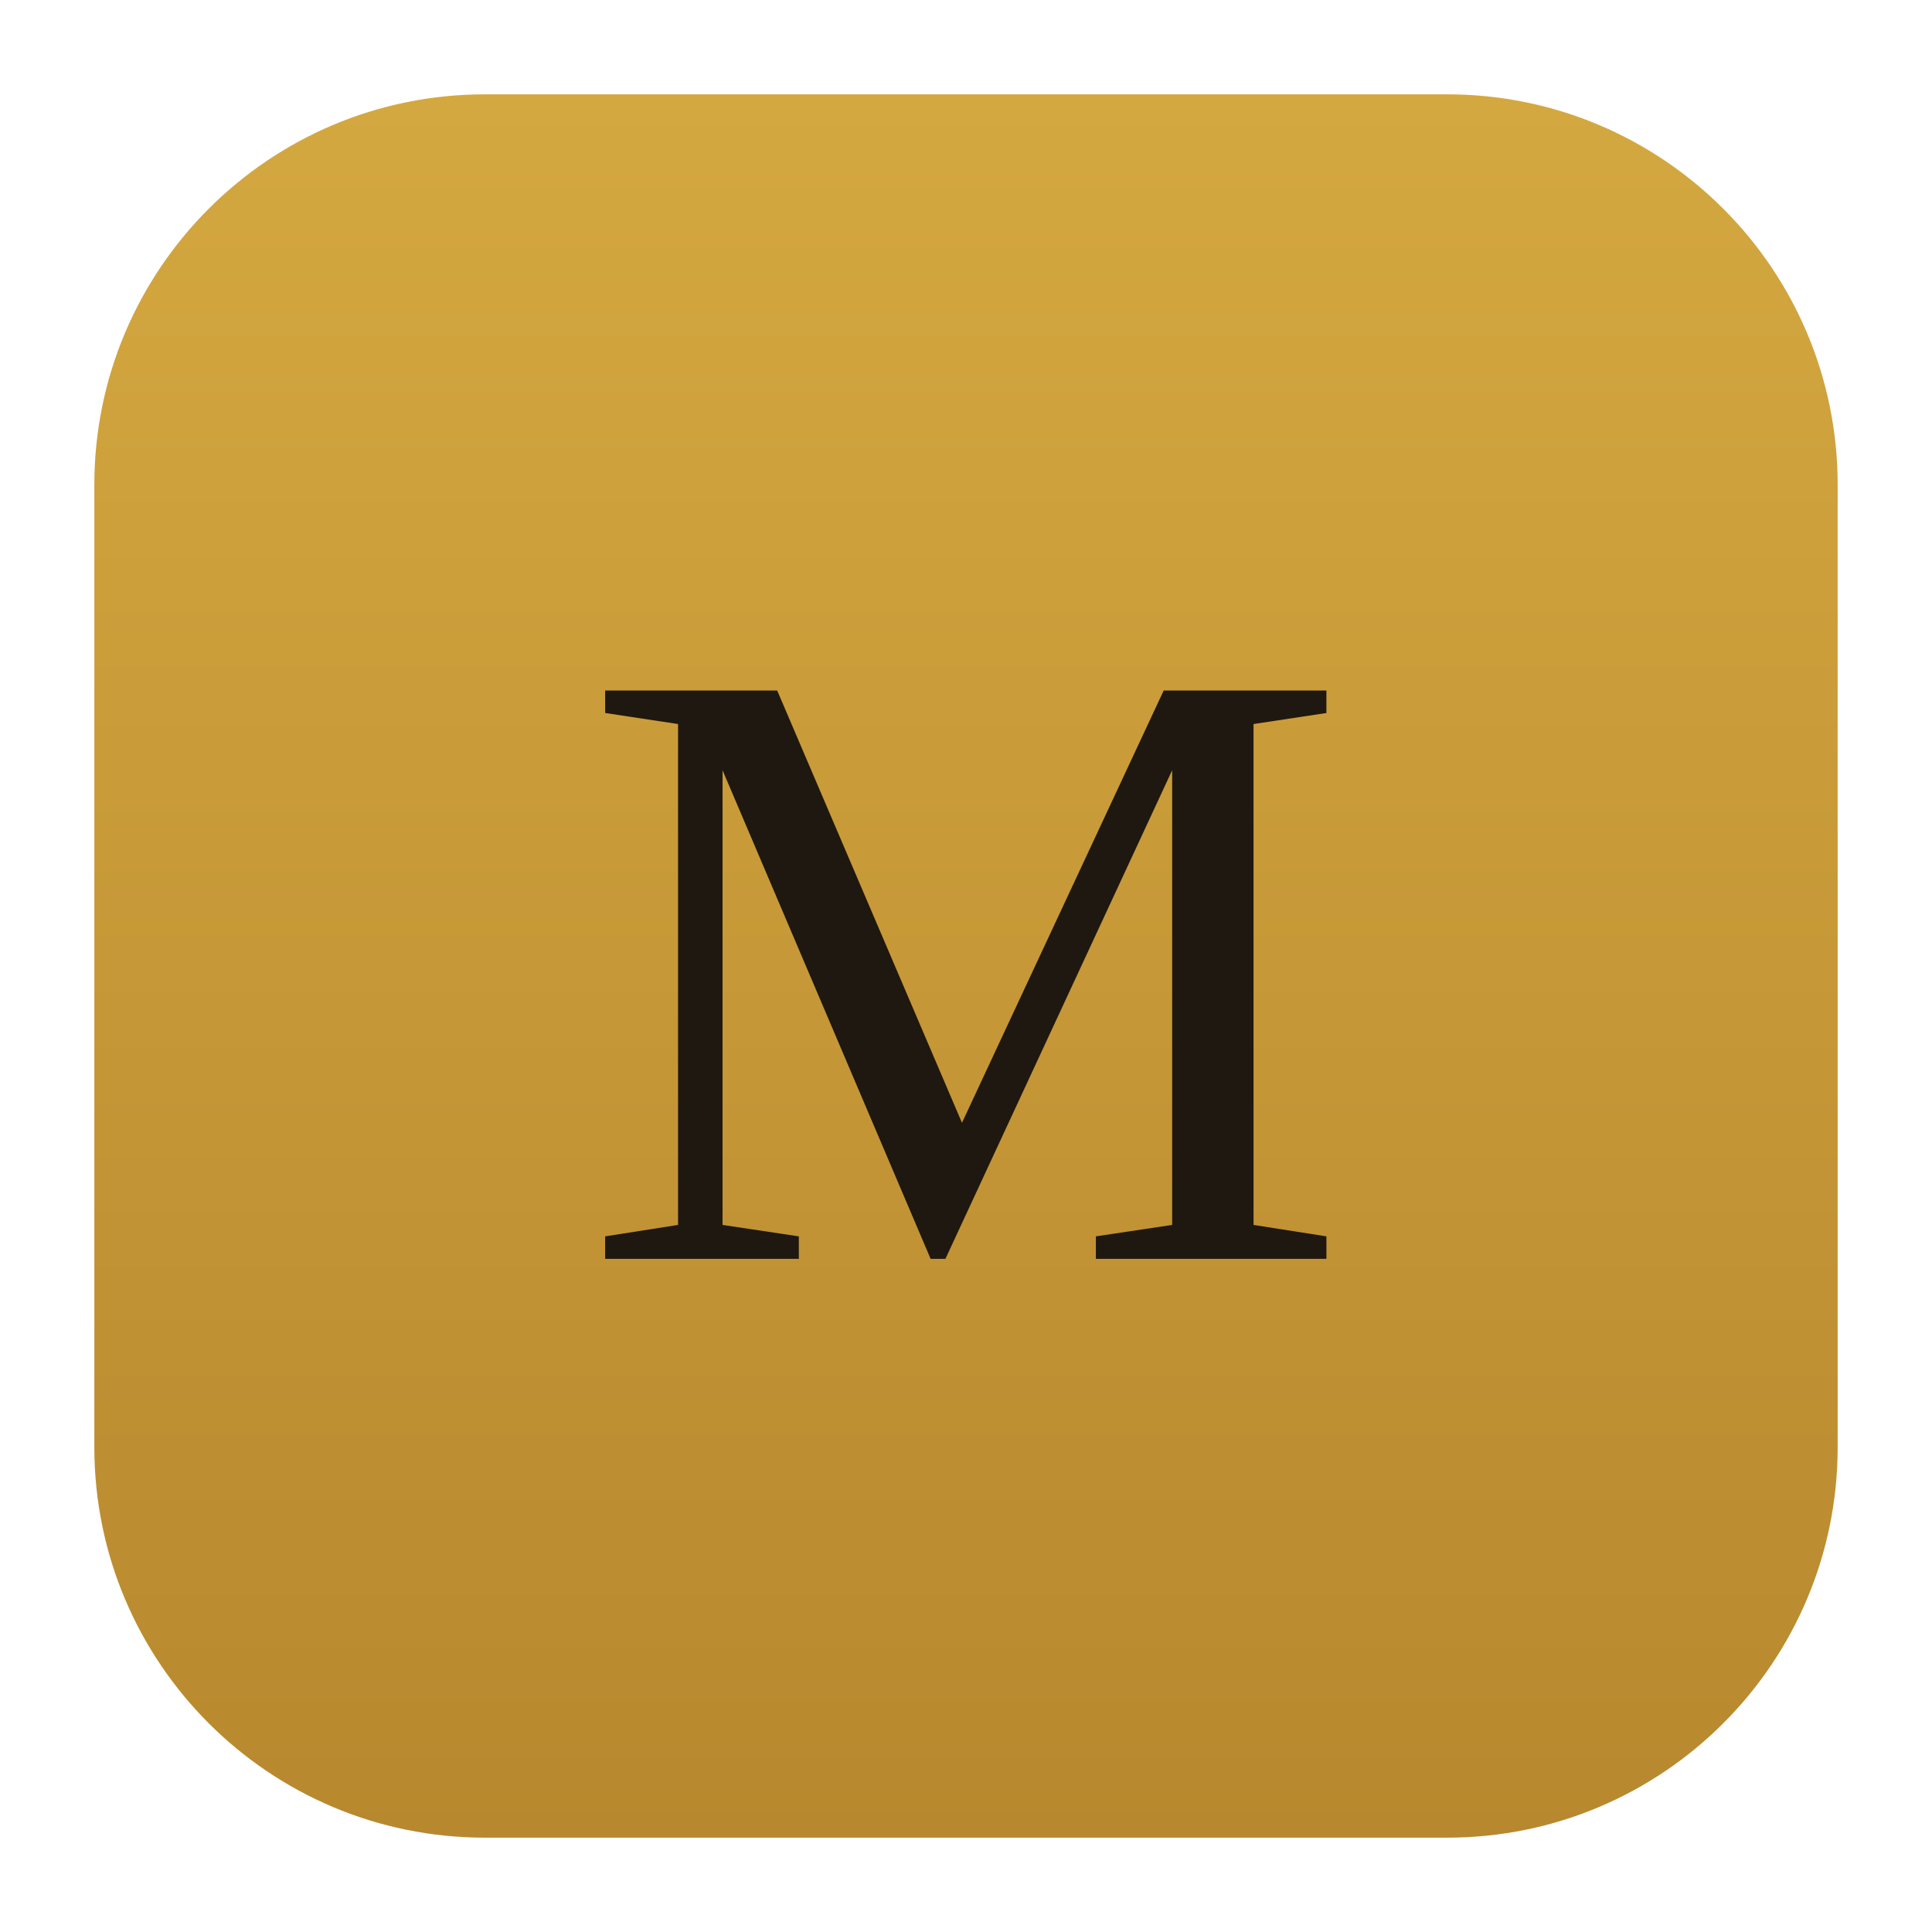
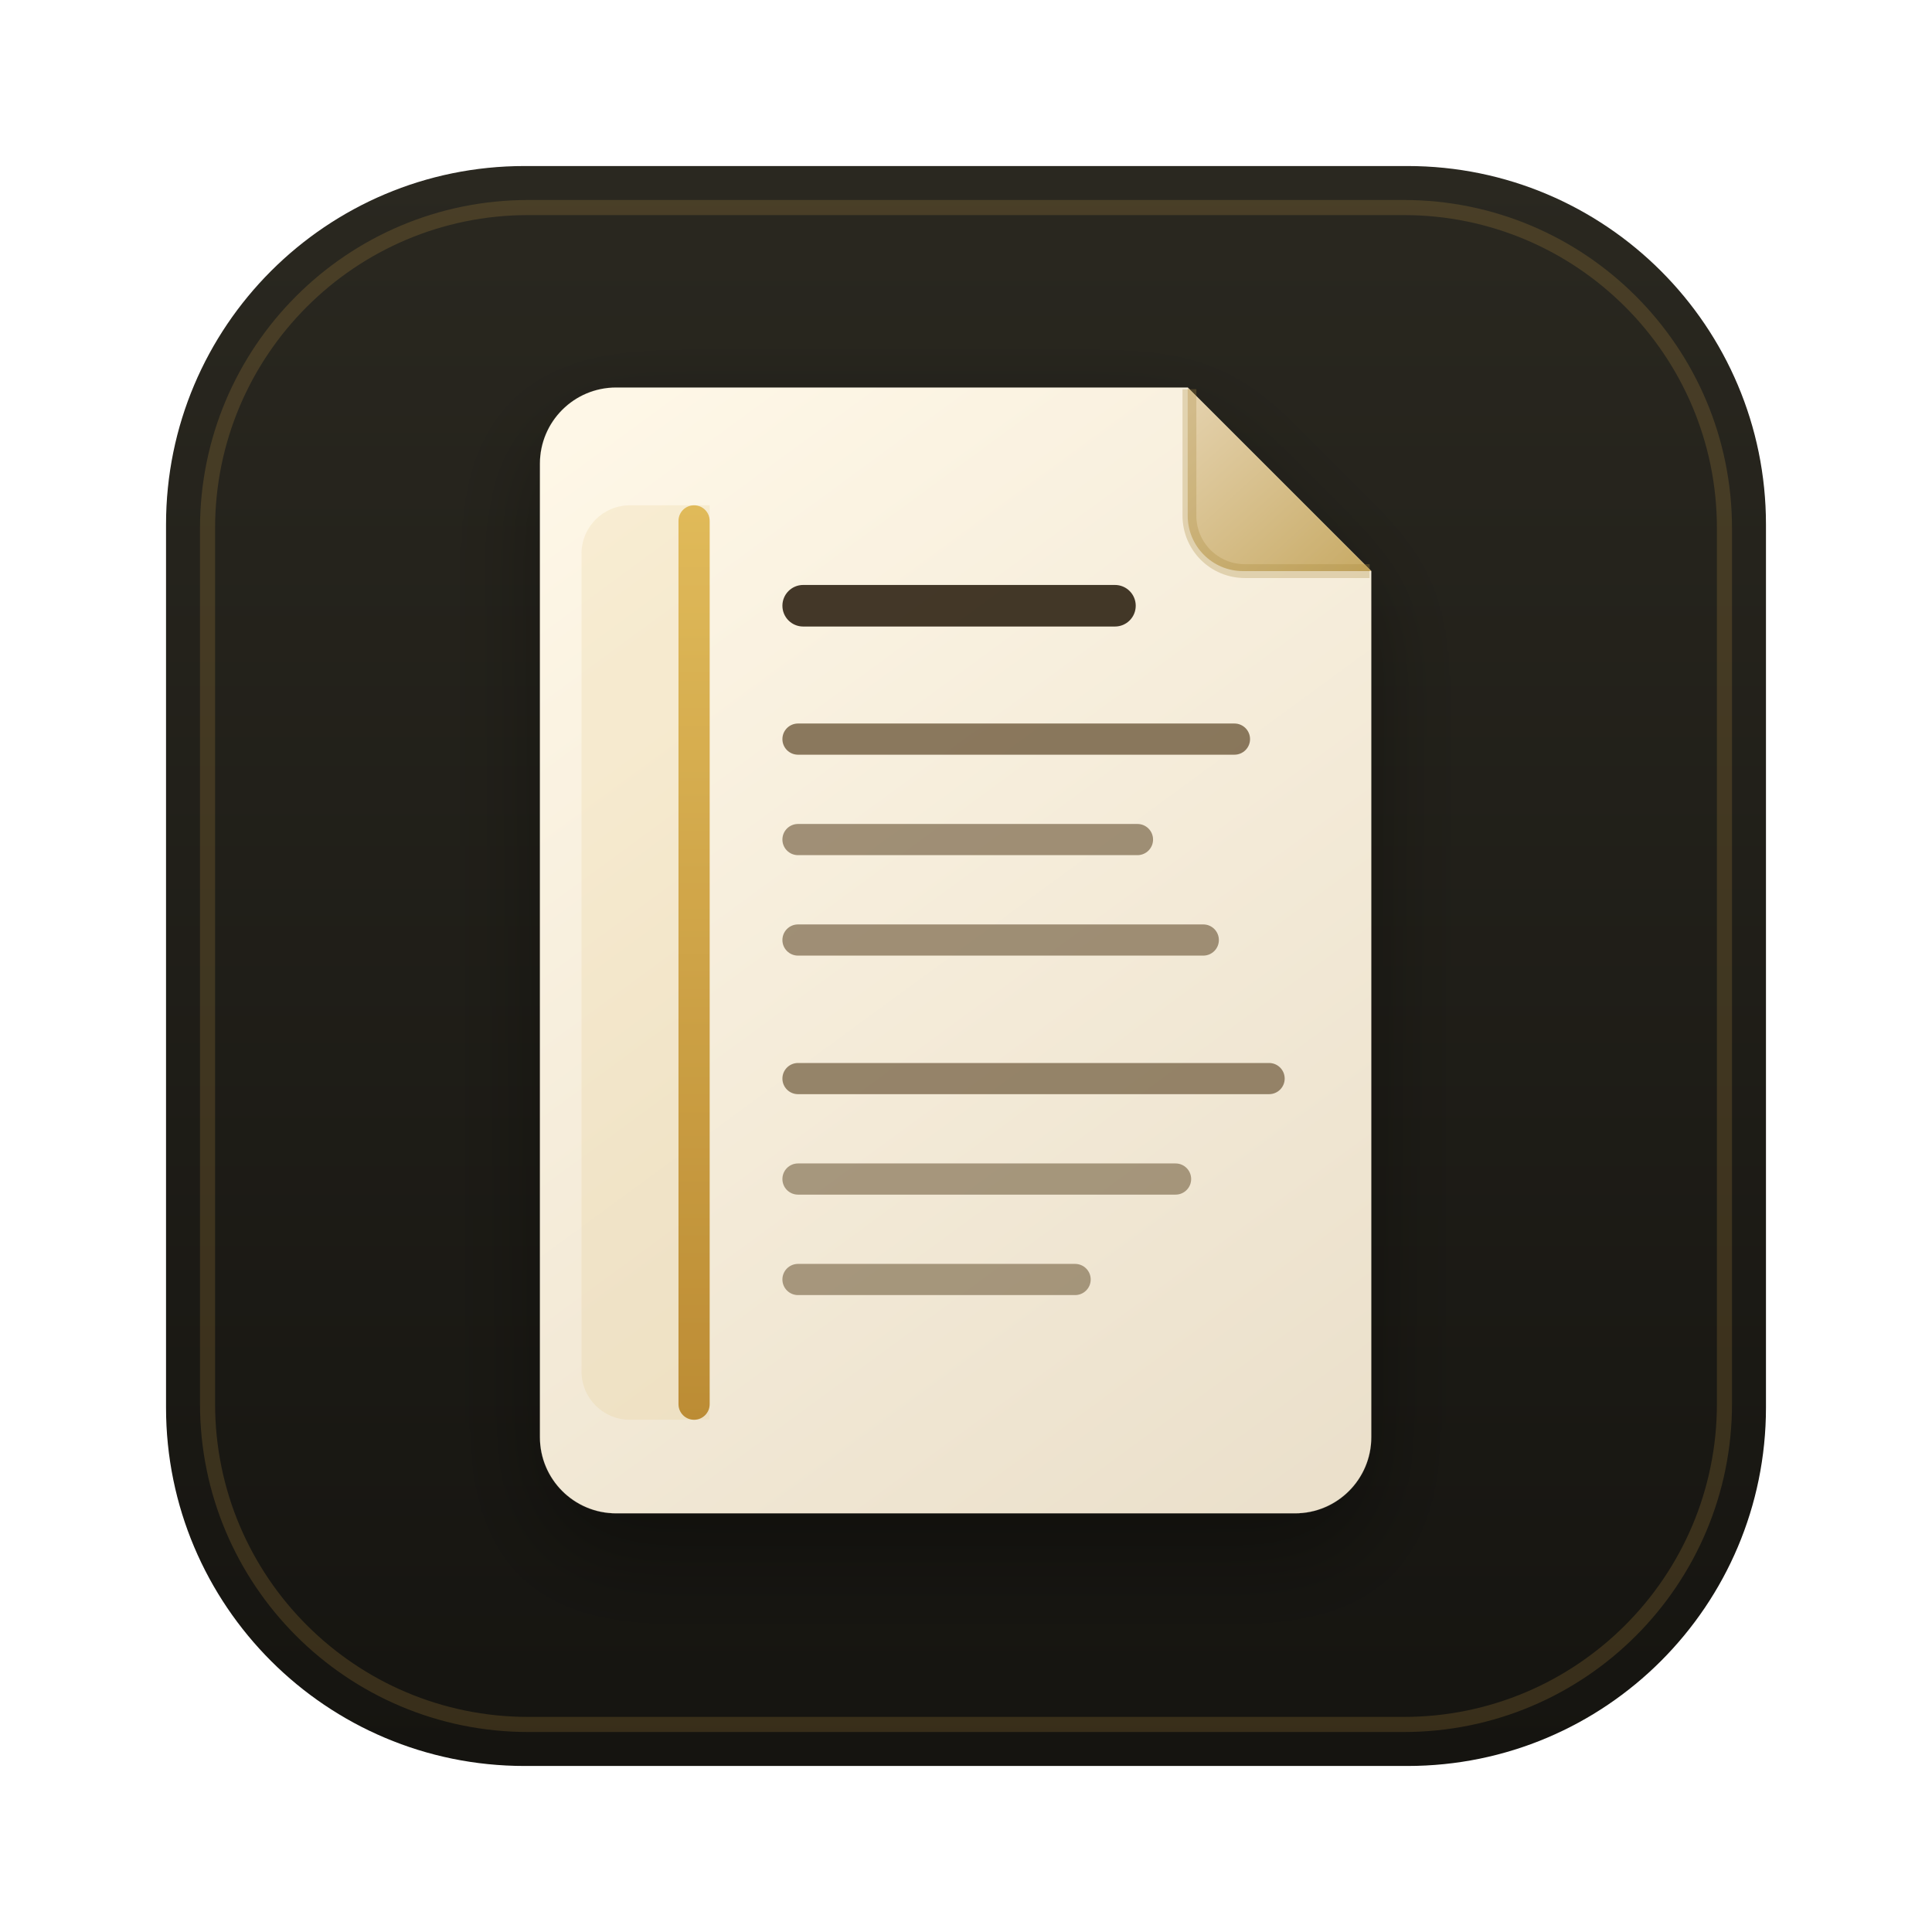
<svg xmlns="http://www.w3.org/2000/svg" width="1024" height="1024" viewBox="0 0 1024 1024">
  <defs>
-     <linearGradient id="bg" x1="0" y1="0" x2="0" y2="1">
-       <stop offset="0%" stop-color="#d4a840" />
-       <stop offset="100%" stop-color="#b8882e" />
+     <linearGradient id="shell" x1="0" y1="88" x2="0" y2="936" gradientUnits="userSpaceOnUse">
+       <stop offset="0" stop-color="#2a2820" />
+       <stop offset="1" stop-color="#151410" />
    </linearGradient>
+     <linearGradient id="paper" x1="270" y1="178" x2="746" y2="828" gradientUnits="userSpaceOnUse">
+       <stop offset="0" stop-color="#fff8e8" />
+       <stop offset="1" stop-color="#eadfca" />
+     </linearGradient>
+     <linearGradient id="fold" x1="650" y1="184" x2="748" y2="292" gradientUnits="userSpaceOnUse">
+       <stop offset="0" stop-color="#e3d0aa" />
+       <stop offset="1" stop-color="#c6a861" />
+     </linearGradient>
+     <linearGradient id="gold" x1="0" y1="236" x2="0" y2="774" gradientUnits="userSpaceOnUse">
+       <stop offset="0" stop-color="#e2bd5d" />
+       <stop offset="1" stop-color="#b98832" />
+     </linearGradient>
+     <filter id="lift" x="180" y="120" width="664" height="800" filterUnits="userSpaceOnUse" color-interpolation-filters="sRGB">
+       <feDropShadow dx="0" dy="24" stdDeviation="28" flood-color="#000000" flood-opacity="0.34" />
+     </filter>
  </defs>
-   <rect x="50" y="50" width="924" height="924" rx="207" fill="url(#bg)" />
-   <text x="512" y="512" font-family="Georgia, 'Times New Roman', serif" font-size="460" font-weight="500" fill="#1f1810" text-anchor="middle" dominant-baseline="central">M</text>
+   <rect x="88" y="88" width="848" height="848" rx="190" fill="url(#shell)" />
+   <rect x="110" y="110" width="804" height="804" rx="170" fill="none" stroke="#d8ab4a" stroke-opacity="0.18" stroke-width="8" />
+   <g transform="translate(512 512) scale(0.918) translate(-512 -512)">
+     <g filter="url(#lift)">
+       <path d="M310 178h330l106 106v500c0 24.3-19.7 44-44 44H310c-24.3 0-44-19.7-44-44V222c0-24.3 19.7-44 44-44Z" fill="url(#paper)" />
+       <path d="M640 178v74c0 17.7 14.3 32 32 32h74L640 178Z" fill="url(#fold)" />
+       <path d="M641 179v73c0 17.7 14.3 32 32 32h72" fill="none" stroke="#a68438" stroke-opacity="0.28" stroke-width="8" stroke-linejoin="round" />
+     </g>
+     <rect x="346" y="246" width="18" height="528" rx="9" fill="url(#gold)" />
+     <rect x="406" y="292" width="204" height="24" rx="12" fill="#332718" opacity="0.92" />
+     <rect x="406" y="372" width="270" height="18" rx="9" fill="#604a2b" opacity="0.72" />
+     <rect x="406" y="430" width="214" height="18" rx="9" fill="#604a2b" opacity="0.58" />
+     <rect x="406" y="488" width="252" height="18" rx="9" fill="#604a2b" opacity="0.58" />
+     <rect x="406" y="568" width="290" height="18" rx="9" fill="#604a2b" opacity="0.64" />
+     <rect x="406" y="626" width="236" height="18" rx="9" fill="#604a2b" opacity="0.52" />
+     <rect x="406" y="684" width="178" height="18" rx="9" fill="#604a2b" opacity="0.52" />
+     <path d="M318 246h46v528h-46c-15.5 0-28-12.5-28-28V274c0-15.5 12.5-28 28-28Z" fill="#d7a944" opacity="0.12" />
+   </g>
</svg>
